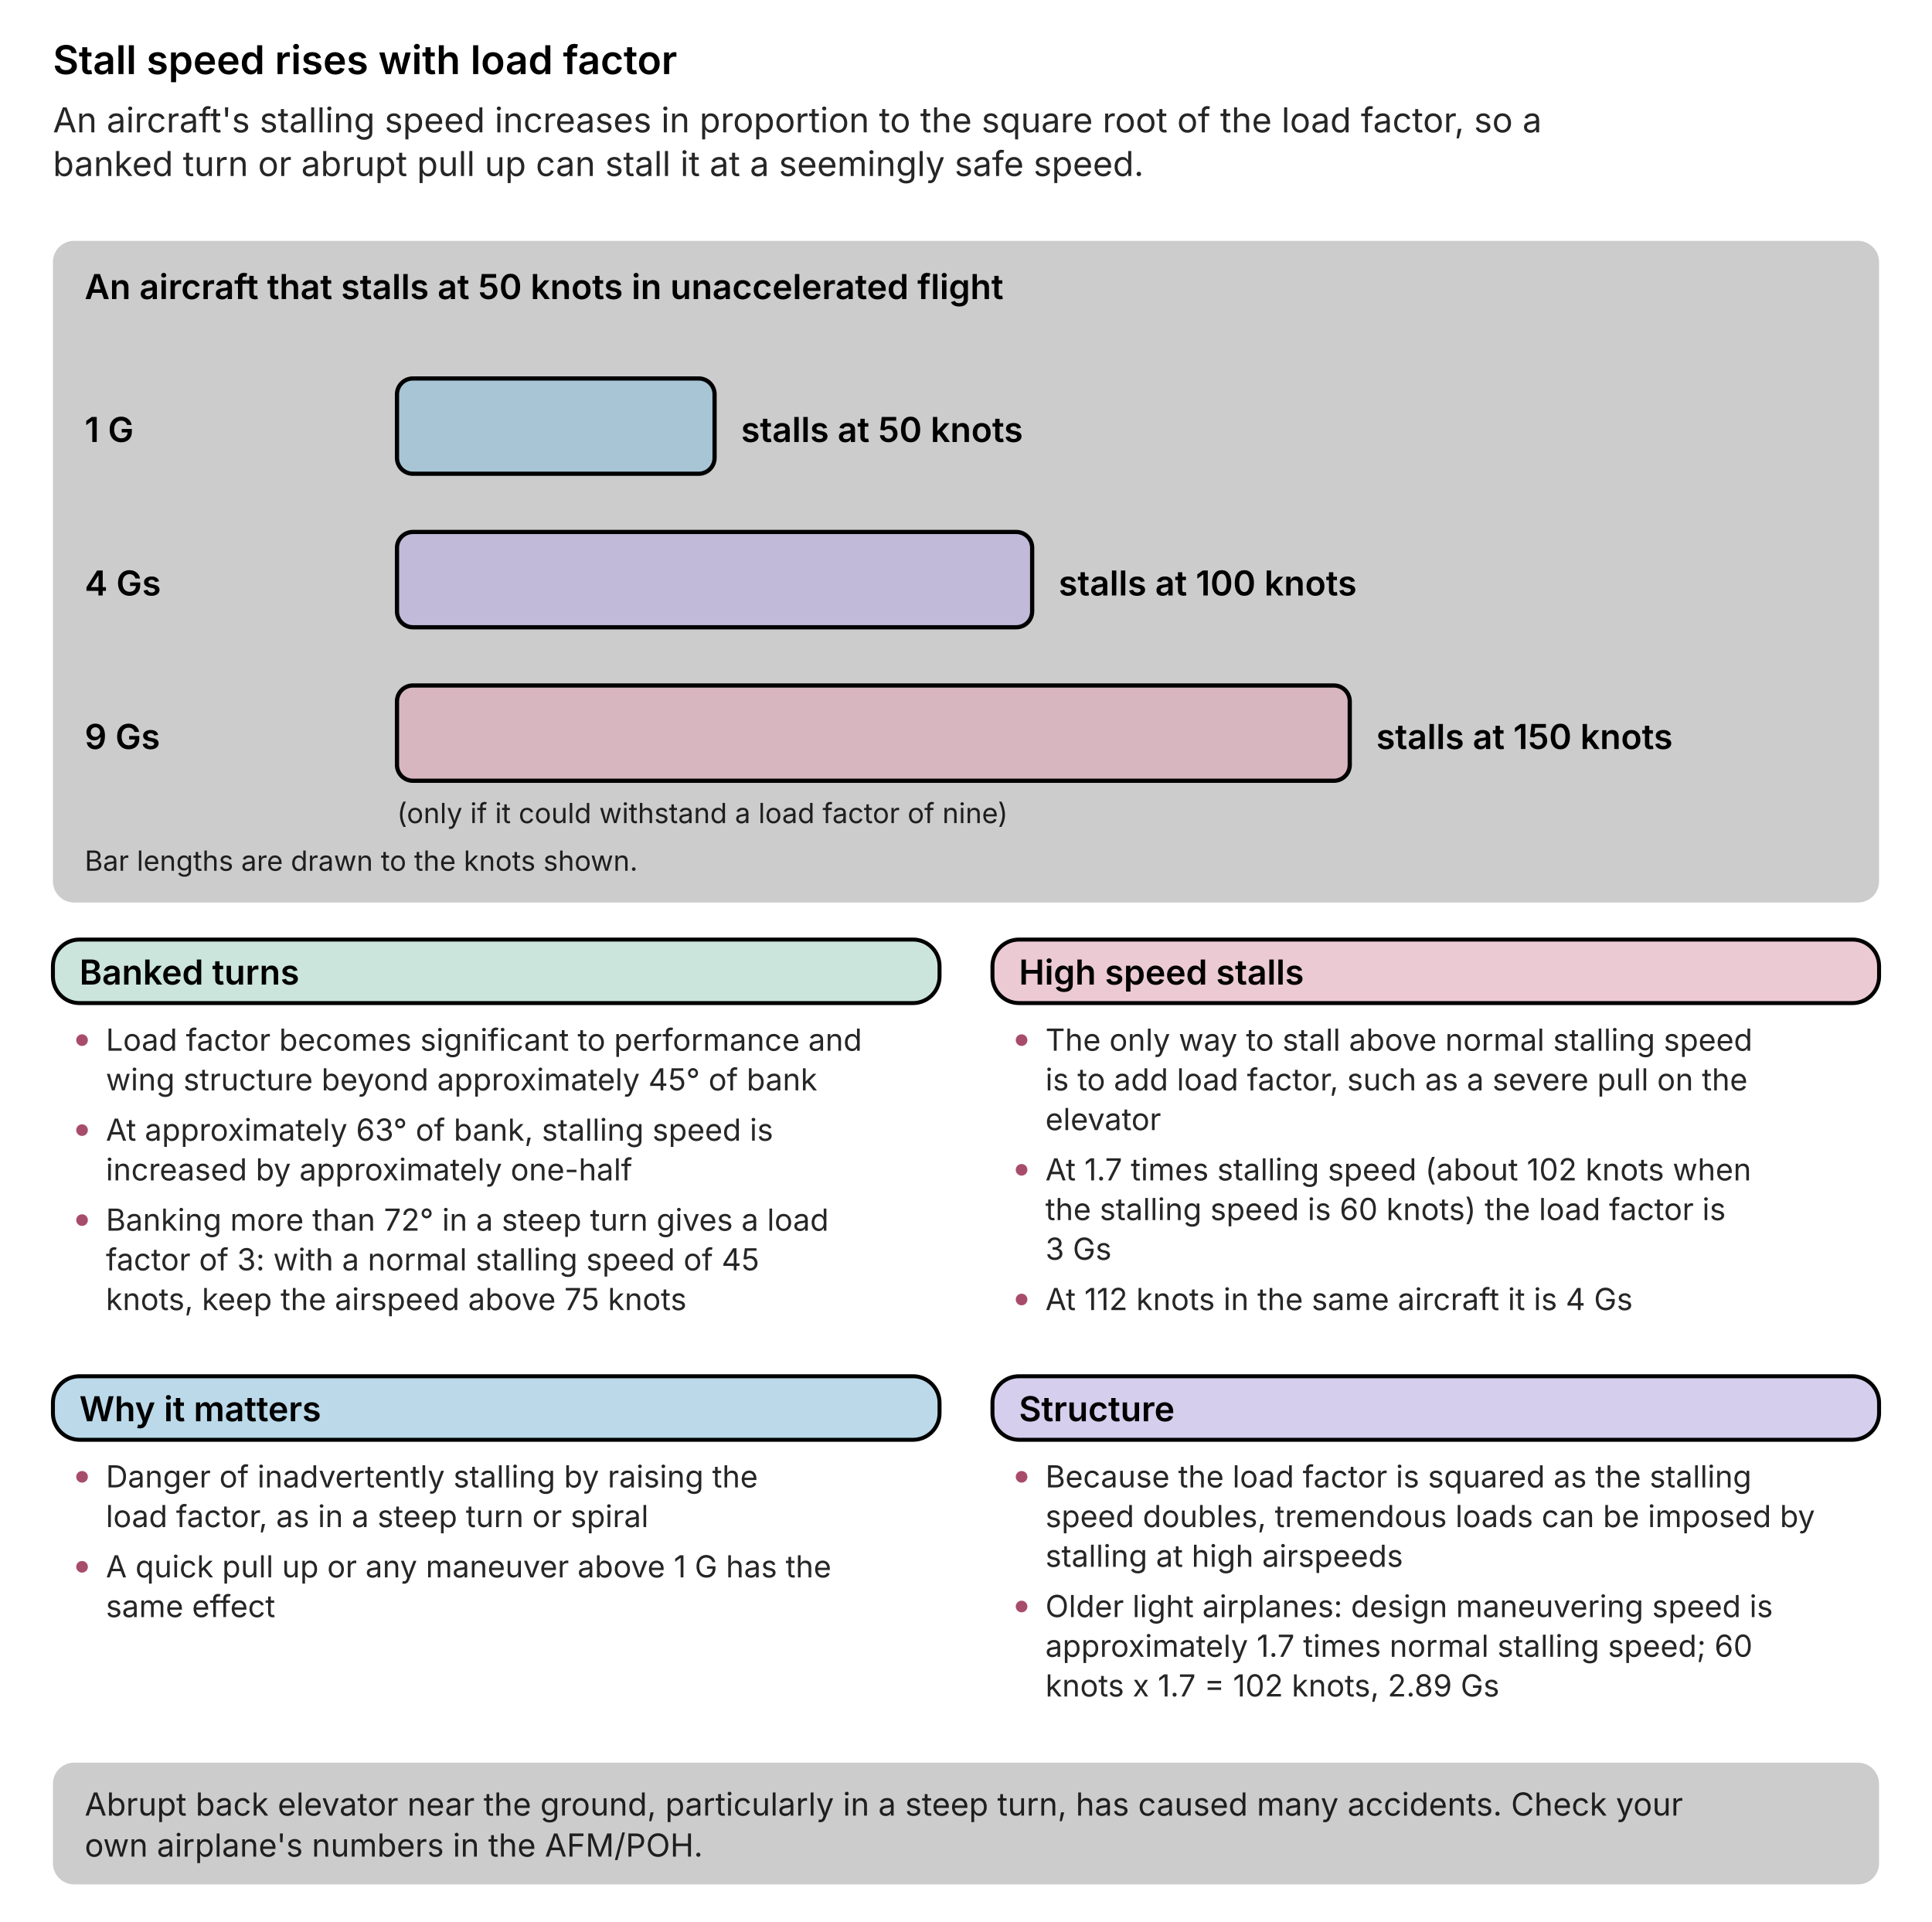
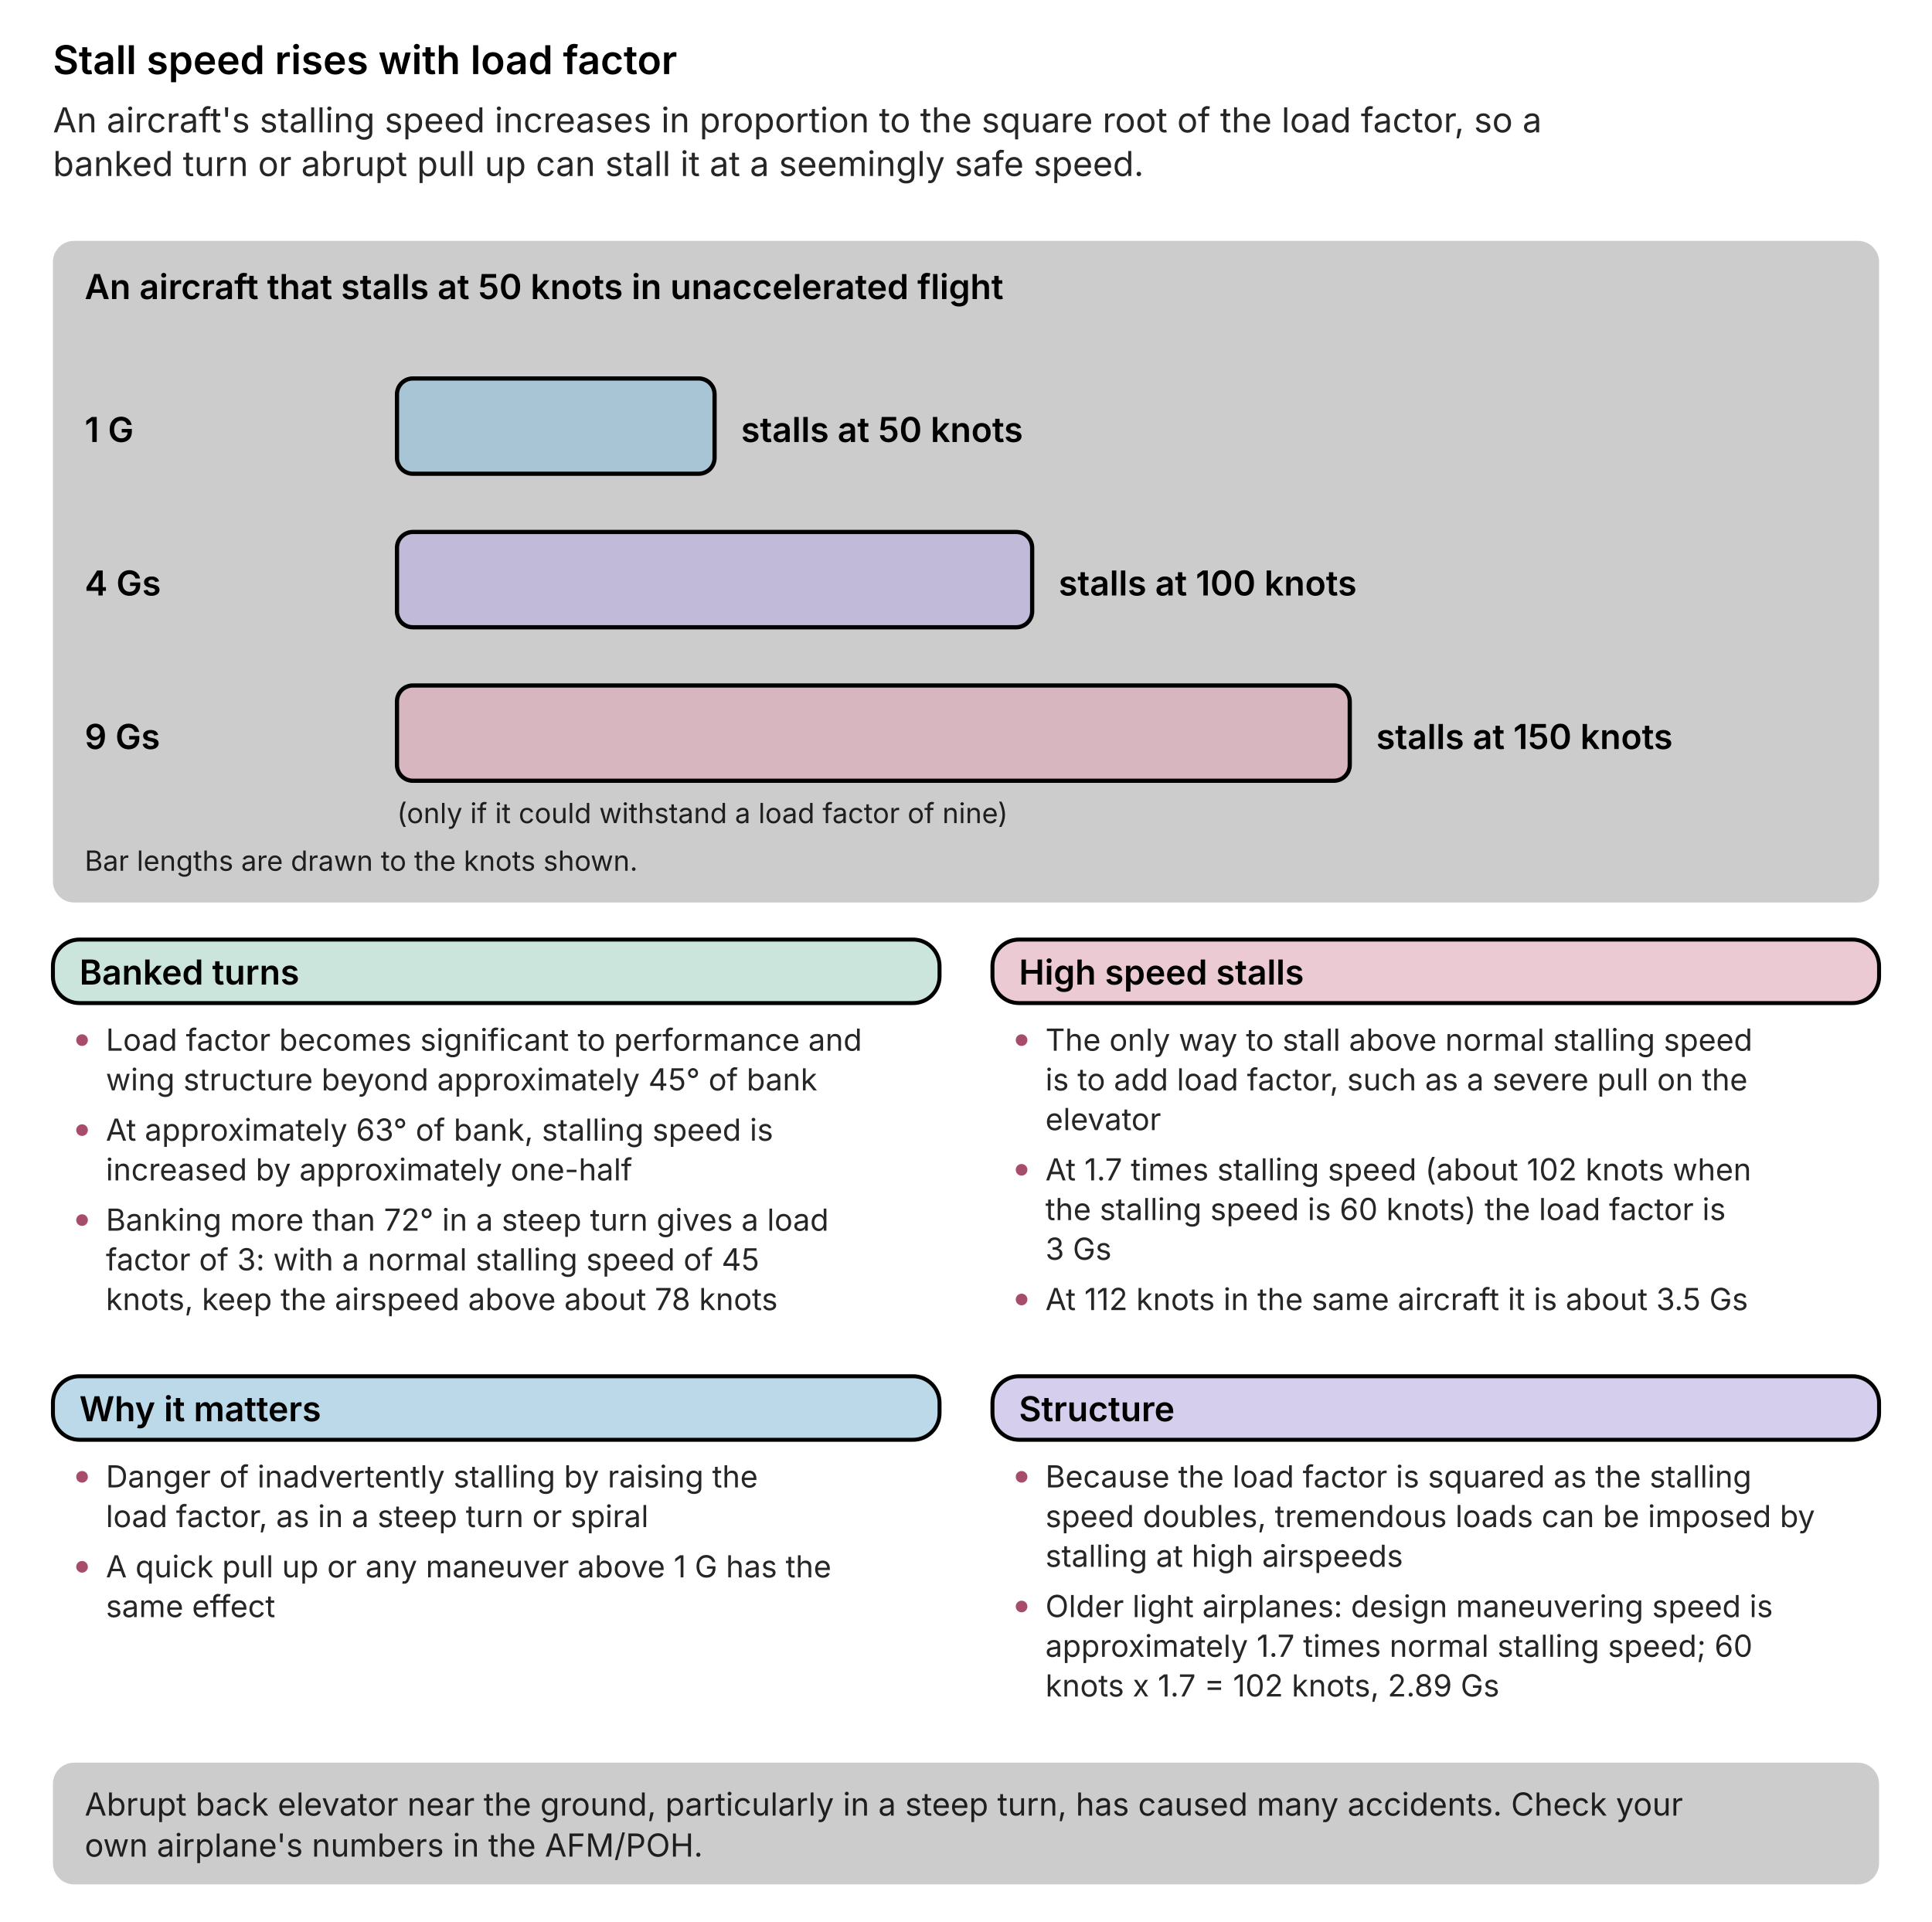
<svg xmlns="http://www.w3.org/2000/svg" viewBox="0 0 730 726" role="img" aria-labelledby="ti de">
  <style>.t{fill:currentColor;font:600 22px system-ui,-apple-system,"Segoe UI",sans-serif}.s{fill:currentColor;font:400 19px system-ui,-apple-system,"Segoe UI",sans-serif;opacity:.85}.o{fill:none;stroke:currentColor;stroke-width:3;stroke-linejoin:round;stroke-linecap:round}.d{stroke-dasharray:10 8}.m{text-anchor:middle}.e{text-anchor:end}.sky{fill:var(--palette-sky,#8EBFDA);fill-opacity:.6}.lav{fill:var(--palette-lavender,#B9ADDF);fill-opacity:.6}.mint{fill:var(--palette-mint,#AAD4C4);fill-opacity:.6}.rose{fill:var(--palette-rose,#DFA7B8);fill-opacity:.6}.acc{stroke:var(--palette-berry,#A84C6B);fill:none;stroke-width:4;stroke-linecap:round}.ah{fill:var(--palette-berry,#A84C6B)}.cl{fill:currentColor;fill-opacity:.2}.dk{stroke:currentColor;fill:none;stroke-width:4;stroke-linecap:round}.dh{fill:currentColor}.q0{font-size:11.5px}.q1{font-size:13px}.q2{stroke:currentColor;stroke-width:1.5}.q3{stroke:currentColor;stroke-width:1.6}</style>
  <text class="t" x="20" y="28" style="font-size:15px">Stall speed rises with load factor</text>
  <text class="s q1" x="20" y="50">An aircraft's stalling speed increases in proportion to the square root of the load factor, so a</text>
  <text class="s q1" x="20" y="66.5">banked turn or abrupt pull up can stall it at a seemingly safe speed.</text>
  <rect class="cl" x="20" y="91" width="690" height="250" rx="8" />
  <text class="t q1" x="32" y="113">An aircraft that stalls at 50 knots in unaccelerated flight</text>
  <text class="t q1" x="32" y="167">1 G</text>
  <rect x="150" y="143" width="120" height="36" rx="6" class="sky q3" />
  <text class="t q1" x="280" y="167">stalls at 50 knots</text>
  <text class="t q1" x="32" y="225">4 Gs</text>
  <rect x="150" y="201" width="240" height="36" rx="6" class="lav q3" />
  <text class="t q1" x="400" y="225">stalls at 100 knots</text>
  <text class="t q1" x="32" y="283">9 Gs</text>
  <rect x="150" y="259" width="360" height="36" rx="6" class="rose q3" />
  <text class="t q1" x="520" y="283">stalls at 150 knots</text>
  <text class="s" x="150" y="311" style="font-size:10.5px">(only if it could withstand a load factor of nine)</text>
  <text class="s" x="32" y="329" style="font-size:10.5px">Bar lengths are drawn to the knots shown.</text>
  <rect x="20" y="355" width="335" height="24" rx="10" class="mint q2" />
  <text class="t q1" x="30" y="372">Banked turns</text>
  <circle cx="31" cy="393" r="2.2" class="ah" />
  <text class="s q0" x="40" y="397">Load factor becomes significant to performance and</text>
  <text class="s q0" x="40" y="412">wing structure beyond approximately 45° of bank</text>
  <circle cx="31" cy="427" r="2.2" class="ah" />
  <text class="s q0" x="40" y="431">At approximately 63° of bank, stalling speed is</text>
  <text class="s q0" x="40" y="446">increased by approximately one-half</text>
  <circle cx="31" cy="461" r="2.2" class="ah" />
  <text class="s q0" x="40" y="465">Banking more than 72° in a steep turn gives a load</text>
  <text class="s q0" x="40" y="480">factor of 3: with a normal stalling speed of 45</text>
-   <text class="s q0" x="40" y="495">knots, keep the airspeed above 75 knots</text>
+   <text class="s q0" x="40" y="495">knots, keep the airspeed above about 78 knots</text>
  <rect x="375" y="355" width="335" height="24" rx="10" class="rose q2" />
  <text class="t q1" x="385" y="372">High speed stalls</text>
  <circle cx="386" cy="393" r="2.2" class="ah" />
  <text class="s q0" x="395" y="397">The only way to stall above normal stalling speed</text>
  <text class="s q0" x="395" y="412">is to add load factor, such as a severe pull on the</text>
  <text class="s q0" x="395" y="427">elevator</text>
  <circle cx="386" cy="442" r="2.2" class="ah" />
  <text class="s q0" x="395" y="446">At 1.7 times stalling speed (about 102 knots when</text>
  <text class="s q0" x="395" y="461">the stalling speed is 60 knots) the load factor is</text>
  <text class="s q0" x="395" y="476">3 Gs</text>
  <circle cx="386" cy="491" r="2.2" class="ah" />
-   <text class="s q0" x="395" y="495">At 112 knots in the same aircraft it is 4 Gs</text>
+   <text class="s q0" x="395" y="495">At 112 knots in the same aircraft it is about 3.5 Gs</text>
  <rect x="20" y="520" width="335" height="24" rx="10" class="sky q2" />
  <text class="t q1" x="30" y="537">Why it matters</text>
  <circle cx="31" cy="558" r="2.2" class="ah" />
  <text class="s q0" x="40" y="562">Danger of inadvertently stalling by raising the</text>
  <text class="s q0" x="40" y="577">load factor, as in a steep turn or spiral</text>
  <circle cx="31" cy="592" r="2.2" class="ah" />
  <text class="s q0" x="40" y="596">A quick pull up or any maneuver above 1 G has the</text>
  <text class="s q0" x="40" y="611">same effect</text>
  <rect x="375" y="520" width="335" height="24" rx="10" class="lav q2" />
  <text class="t q1" x="385" y="537">Structure</text>
  <circle cx="386" cy="558" r="2.2" class="ah" />
  <text class="s q0" x="395" y="562">Because the load factor is squared as the stalling</text>
  <text class="s q0" x="395" y="577">speed doubles, tremendous loads can be imposed by</text>
  <text class="s q0" x="395" y="592">stalling at high airspeeds</text>
  <circle cx="386" cy="607" r="2.2" class="ah" />
  <text class="s q0" x="395" y="611">Older light airplanes: design maneuvering speed is</text>
  <text class="s q0" x="395" y="626">approximately 1.7 times normal stalling speed; 60</text>
  <text class="s q0" x="395" y="641">knots x 1.7 = 102 knots, 2.89 Gs</text>
  <rect class="cl" x="20" y="666" width="690" height="46" rx="8" />
  <text class="s" x="32" y="686" style="font-size:12px">Abrupt back elevator near the ground, particularly in a steep turn, has caused many accidents. Check your</text>
  <text class="s" x="32" y="701.5" style="font-size:12px">own airplane's numbers in the AFM/POH.</text>
</svg>
